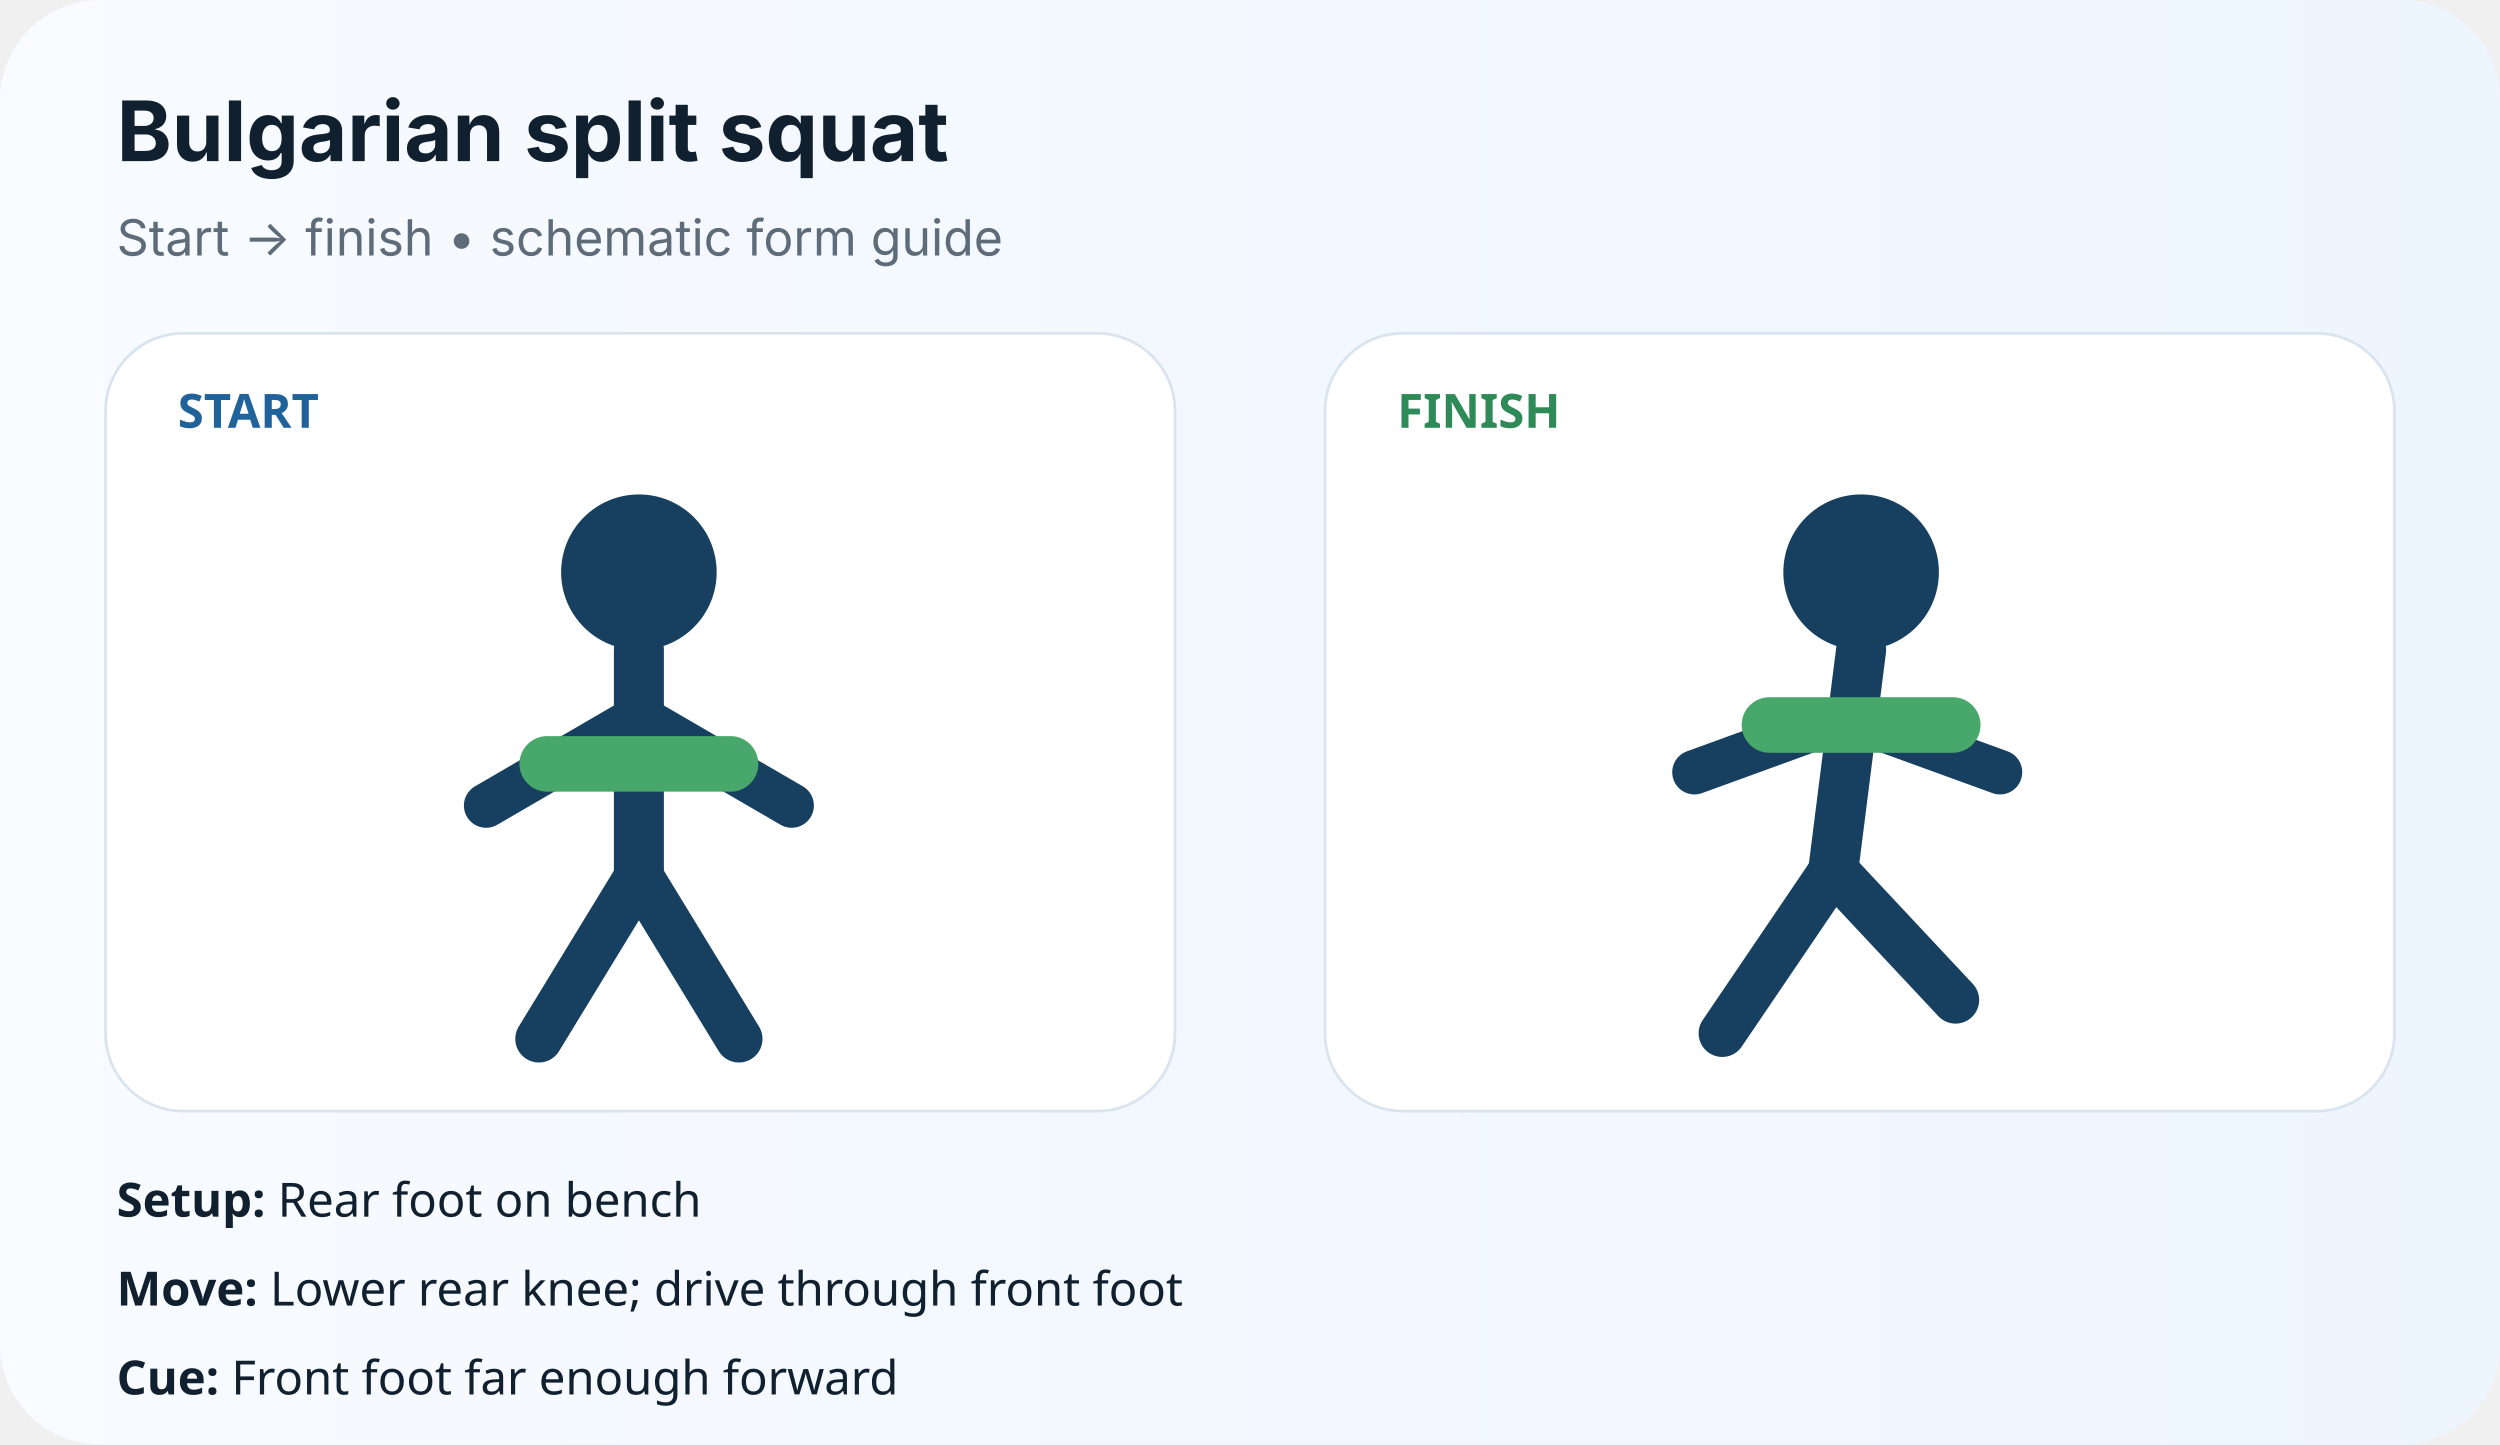
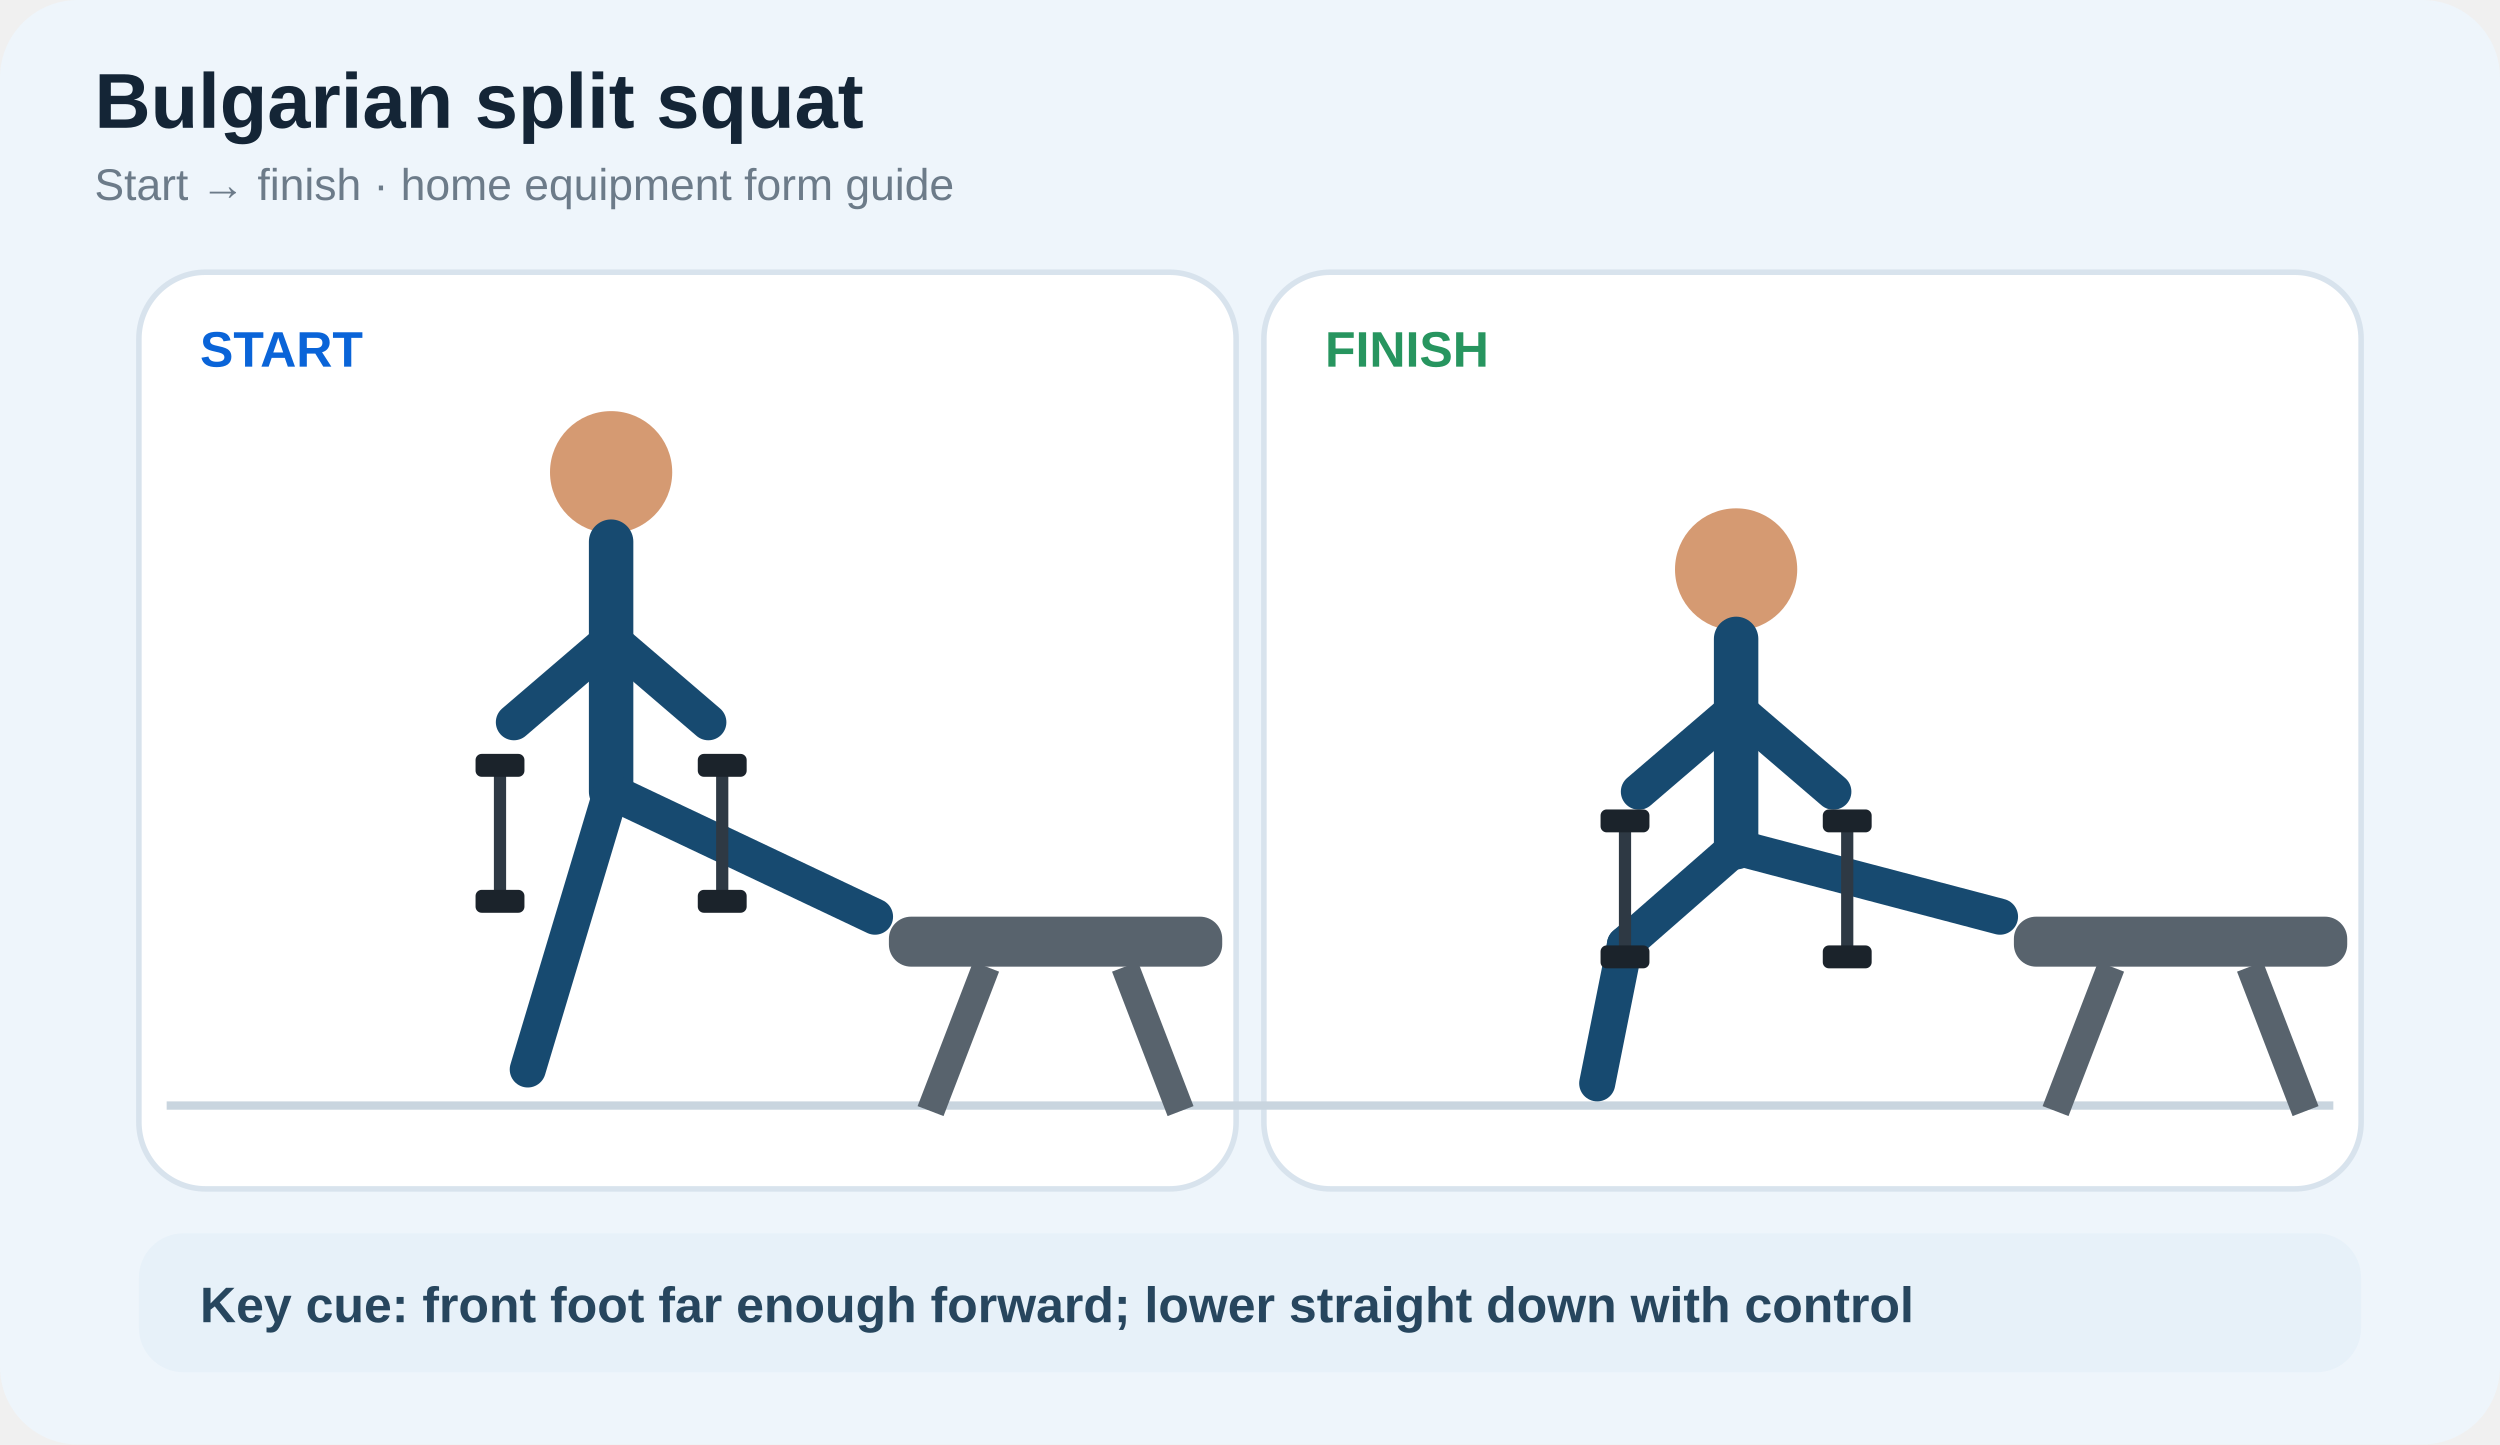
<svg xmlns="http://www.w3.org/2000/svg" width="900" height="520" viewBox="0 0 900 520">
-   <defs>
-     <linearGradient id="bg" x1="0" x2="1">
-       <stop stop-color="#f8fbff" />
-       <stop offset="1" stop-color="#edf5ff" />
-     </linearGradient>
-   </defs>
-   <rect width="900" height="520" rx="36" fill="url(#bg)" />
-   <text x="42" y="58" font-family="-apple-system,BlinkMacSystemFont,Segoe UI,sans-serif" font-size="30" font-weight="700" fill="#10202f">Bulgarian split squat</text>
-   <text x="42" y="92" font-family="-apple-system,BlinkMacSystemFont,Segoe UI,sans-serif" font-size="18" fill="#5e6b78">Start → finish • schematic form guide</text>
-   <rect x="38" y="120" width="385" height="280" rx="28" fill="#fff" stroke="#d9e4ee" />
-   <rect x="477" y="120" width="385" height="280" rx="28" fill="#fff" stroke="#d9e4ee" />
-   <text x="64" y="154" font-family="sans-serif" font-size="17" font-weight="700" fill="#20639b">START</text>
-   <text x="503" y="154" font-family="sans-serif" font-size="17" font-weight="700" fill="#2e8b57">FINISH</text>
-   <circle cx="230" cy="206" r="28" fill="#173f5f" />
-   <line x1="230" y1="234" x2="230" y2="315" stroke="#173f5f" stroke-width="18" stroke-linecap="round" />
-   <line x1="230" y1="258" x2="175" y2="290" stroke="#173f5f" stroke-width="16" stroke-linecap="round" />
-   <line x1="230" y1="258" x2="285" y2="290" stroke="#173f5f" stroke-width="16" stroke-linecap="round" />
-   <line x1="230" y1="315" x2="194" y2="374" stroke="#173f5f" stroke-width="17" stroke-linecap="round" />
-   <line x1="230" y1="315" x2="266" y2="374" stroke="#173f5f" stroke-width="17" stroke-linecap="round" />
-   <rect x="187" y="265" width="86" height="20" rx="10" fill="#48a86b" />
-   <circle cx="670" cy="206" r="28" fill="#173f5f" />
-   <line x1="670" y1="234" x2="660" y2="313" stroke="#173f5f" stroke-width="18" stroke-linecap="round" />
-   <line x1="665" y1="258" x2="610" y2="278" stroke="#173f5f" stroke-width="16" stroke-linecap="round" />
-   <line x1="665" y1="258" x2="720" y2="278" stroke="#173f5f" stroke-width="16" stroke-linecap="round" />
-   <line x1="660" y1="313" x2="620" y2="372" stroke="#173f5f" stroke-width="17" stroke-linecap="round" />
-   <line x1="660" y1="313" x2="704" y2="360" stroke="#173f5f" stroke-width="17" stroke-linecap="round" />
-   <rect x="627" y="251" width="86" height="20" rx="10" fill="#48a86b" />
-   <text x="42" y="438" font-family="sans-serif" font-size="17" fill="#10202f">
-     <tspan font-weight="700">Setup:</tspan> Rear foot on bench</text>
-   <text x="42" y="470" font-family="sans-serif" font-size="17" fill="#10202f">
-     <tspan font-weight="700">Move:</tspan> Lower rear knee; drive through front foot</text>
-   <text x="42" y="502" font-family="sans-serif" font-size="17" fill="#10202f">
-     <tspan font-weight="700">Cue:</tspan> Front foot far enough forward</text>
+   <rect width="900" height="520" rx="28" fill="#eef5fb" />
+   <text x="34" y="46" font-family="Arial" font-size="28" font-weight="700" fill="#142536">Bulgarian split squat</text>
+   <text x="34" y="72" font-family="Arial" font-size="16" fill="#6c7b89">Start → finish · home equipment form guide</text>
+   <rect x="50" y="98" width="395" height="330" rx="24" fill="#fff" stroke="#d8e3ed" stroke-width="2" />
+   <text x="72" y="132" font-family="Arial" font-size="18" font-weight="700" fill="#0a64d8">START</text>
+   <rect x="455" y="98" width="395" height="330" rx="24" fill="#fff" stroke="#d8e3ed" stroke-width="2" />
+   <text x="477" y="132" font-family="Arial" font-size="18" font-weight="700" fill="#27955f">FINISH</text>
+   <line x1="60" y1="398" x2="840" y2="398" stroke="#c9d5df" stroke-width="3" />
+   <g transform="rotate(0 380.0 330)">
+     <rect x="320" y="330" width="120" height="18" rx="8" fill="#58636d" />
+     <line x1="355" y1="348" x2="335" y2="400" stroke="#58636d" stroke-width="10" />
+     <line x1="405" y1="348" x2="425" y2="400" stroke="#58636d" stroke-width="10" />
+   </g>
+   <circle cx="220" cy="170" r="22" fill="#d59a72" />
+   <line x1="220" y1="195" x2="220" y2="285" stroke="#174a70" stroke-width="16" stroke-linecap="round" />
+   <line x1="220" y1="230" x2="185" y2="260" stroke="#174a70" stroke-width="13" stroke-linecap="round" />
+   <line x1="220" y1="230" x2="255" y2="260" stroke="#174a70" stroke-width="13" stroke-linecap="round" />
+   <line x1="220" y1="285" x2="190" y2="385" stroke="#174a70" stroke-width="13" stroke-linecap="round" />
+   <line x1="220" y1="285" x2="315" y2="330" stroke="#174a70" stroke-width="13" stroke-linecap="round" />
+   <g transform="translate(180 300) rotate(90) scale(0.55)">
+     <line x1="-38" y1="0" x2="38" y2="0" stroke="#2e3944" stroke-width="8" />
+     <rect x="-52" y="-16" width="15" height="32" rx="4" fill="#1b232b" />
+     <rect x="37" y="-16" width="15" height="32" rx="4" fill="#1b232b" />
+   </g>
+   <g transform="translate(260 300) rotate(90) scale(0.55)">
+     <line x1="-38" y1="0" x2="38" y2="0" stroke="#2e3944" stroke-width="8" />
+     <rect x="-52" y="-16" width="15" height="32" rx="4" fill="#1b232b" />
+     <rect x="37" y="-16" width="15" height="32" rx="4" fill="#1b232b" />
+   </g>
+   <g transform="rotate(0 785.0 330)">
+     <rect x="725" y="330" width="120" height="18" rx="8" fill="#58636d" />
+     <line x1="760" y1="348" x2="740" y2="400" stroke="#58636d" stroke-width="10" />
+     <line x1="810" y1="348" x2="830" y2="400" stroke="#58636d" stroke-width="10" />
+   </g>
+   <circle cx="625" cy="205" r="22" fill="#d59a72" />
+   <line x1="625" y1="230" x2="625" y2="305" stroke="#174a70" stroke-width="16" stroke-linecap="round" />
+   <line x1="625" y1="255" x2="590" y2="285" stroke="#174a70" stroke-width="13" stroke-linecap="round" />
+   <line x1="625" y1="255" x2="660" y2="285" stroke="#174a70" stroke-width="13" stroke-linecap="round" />
+   <line x1="625" y1="305" x2="585" y2="340" stroke="#174a70" stroke-width="13" stroke-linecap="round" />
+   <line x1="585" y1="340" x2="575" y2="390" stroke="#174a70" stroke-width="13" stroke-linecap="round" />
+   <line x1="625" y1="305" x2="720" y2="330" stroke="#174a70" stroke-width="13" stroke-linecap="round" />
+   <g transform="translate(585 320) rotate(90) scale(0.55)">
+     <line x1="-38" y1="0" x2="38" y2="0" stroke="#2e3944" stroke-width="8" />
+     <rect x="-52" y="-16" width="15" height="32" rx="4" fill="#1b232b" />
+     <rect x="37" y="-16" width="15" height="32" rx="4" fill="#1b232b" />
+   </g>
+   <g transform="translate(665 320) rotate(90) scale(0.55)">
+     <line x1="-38" y1="0" x2="38" y2="0" stroke="#2e3944" stroke-width="8" />
+     <rect x="-52" y="-16" width="15" height="32" rx="4" fill="#1b232b" />
+     <rect x="37" y="-16" width="15" height="32" rx="4" fill="#1b232b" />
+   </g>
+   <rect x="50" y="444" width="800" height="50" rx="16" fill="#e7f1f9" />
+   <text x="72" y="476" font-family="Arial" font-size="18" font-weight="600" fill="#27465e">Key cue: front foot far enough forward; lower straight down with control</text>
</svg>
